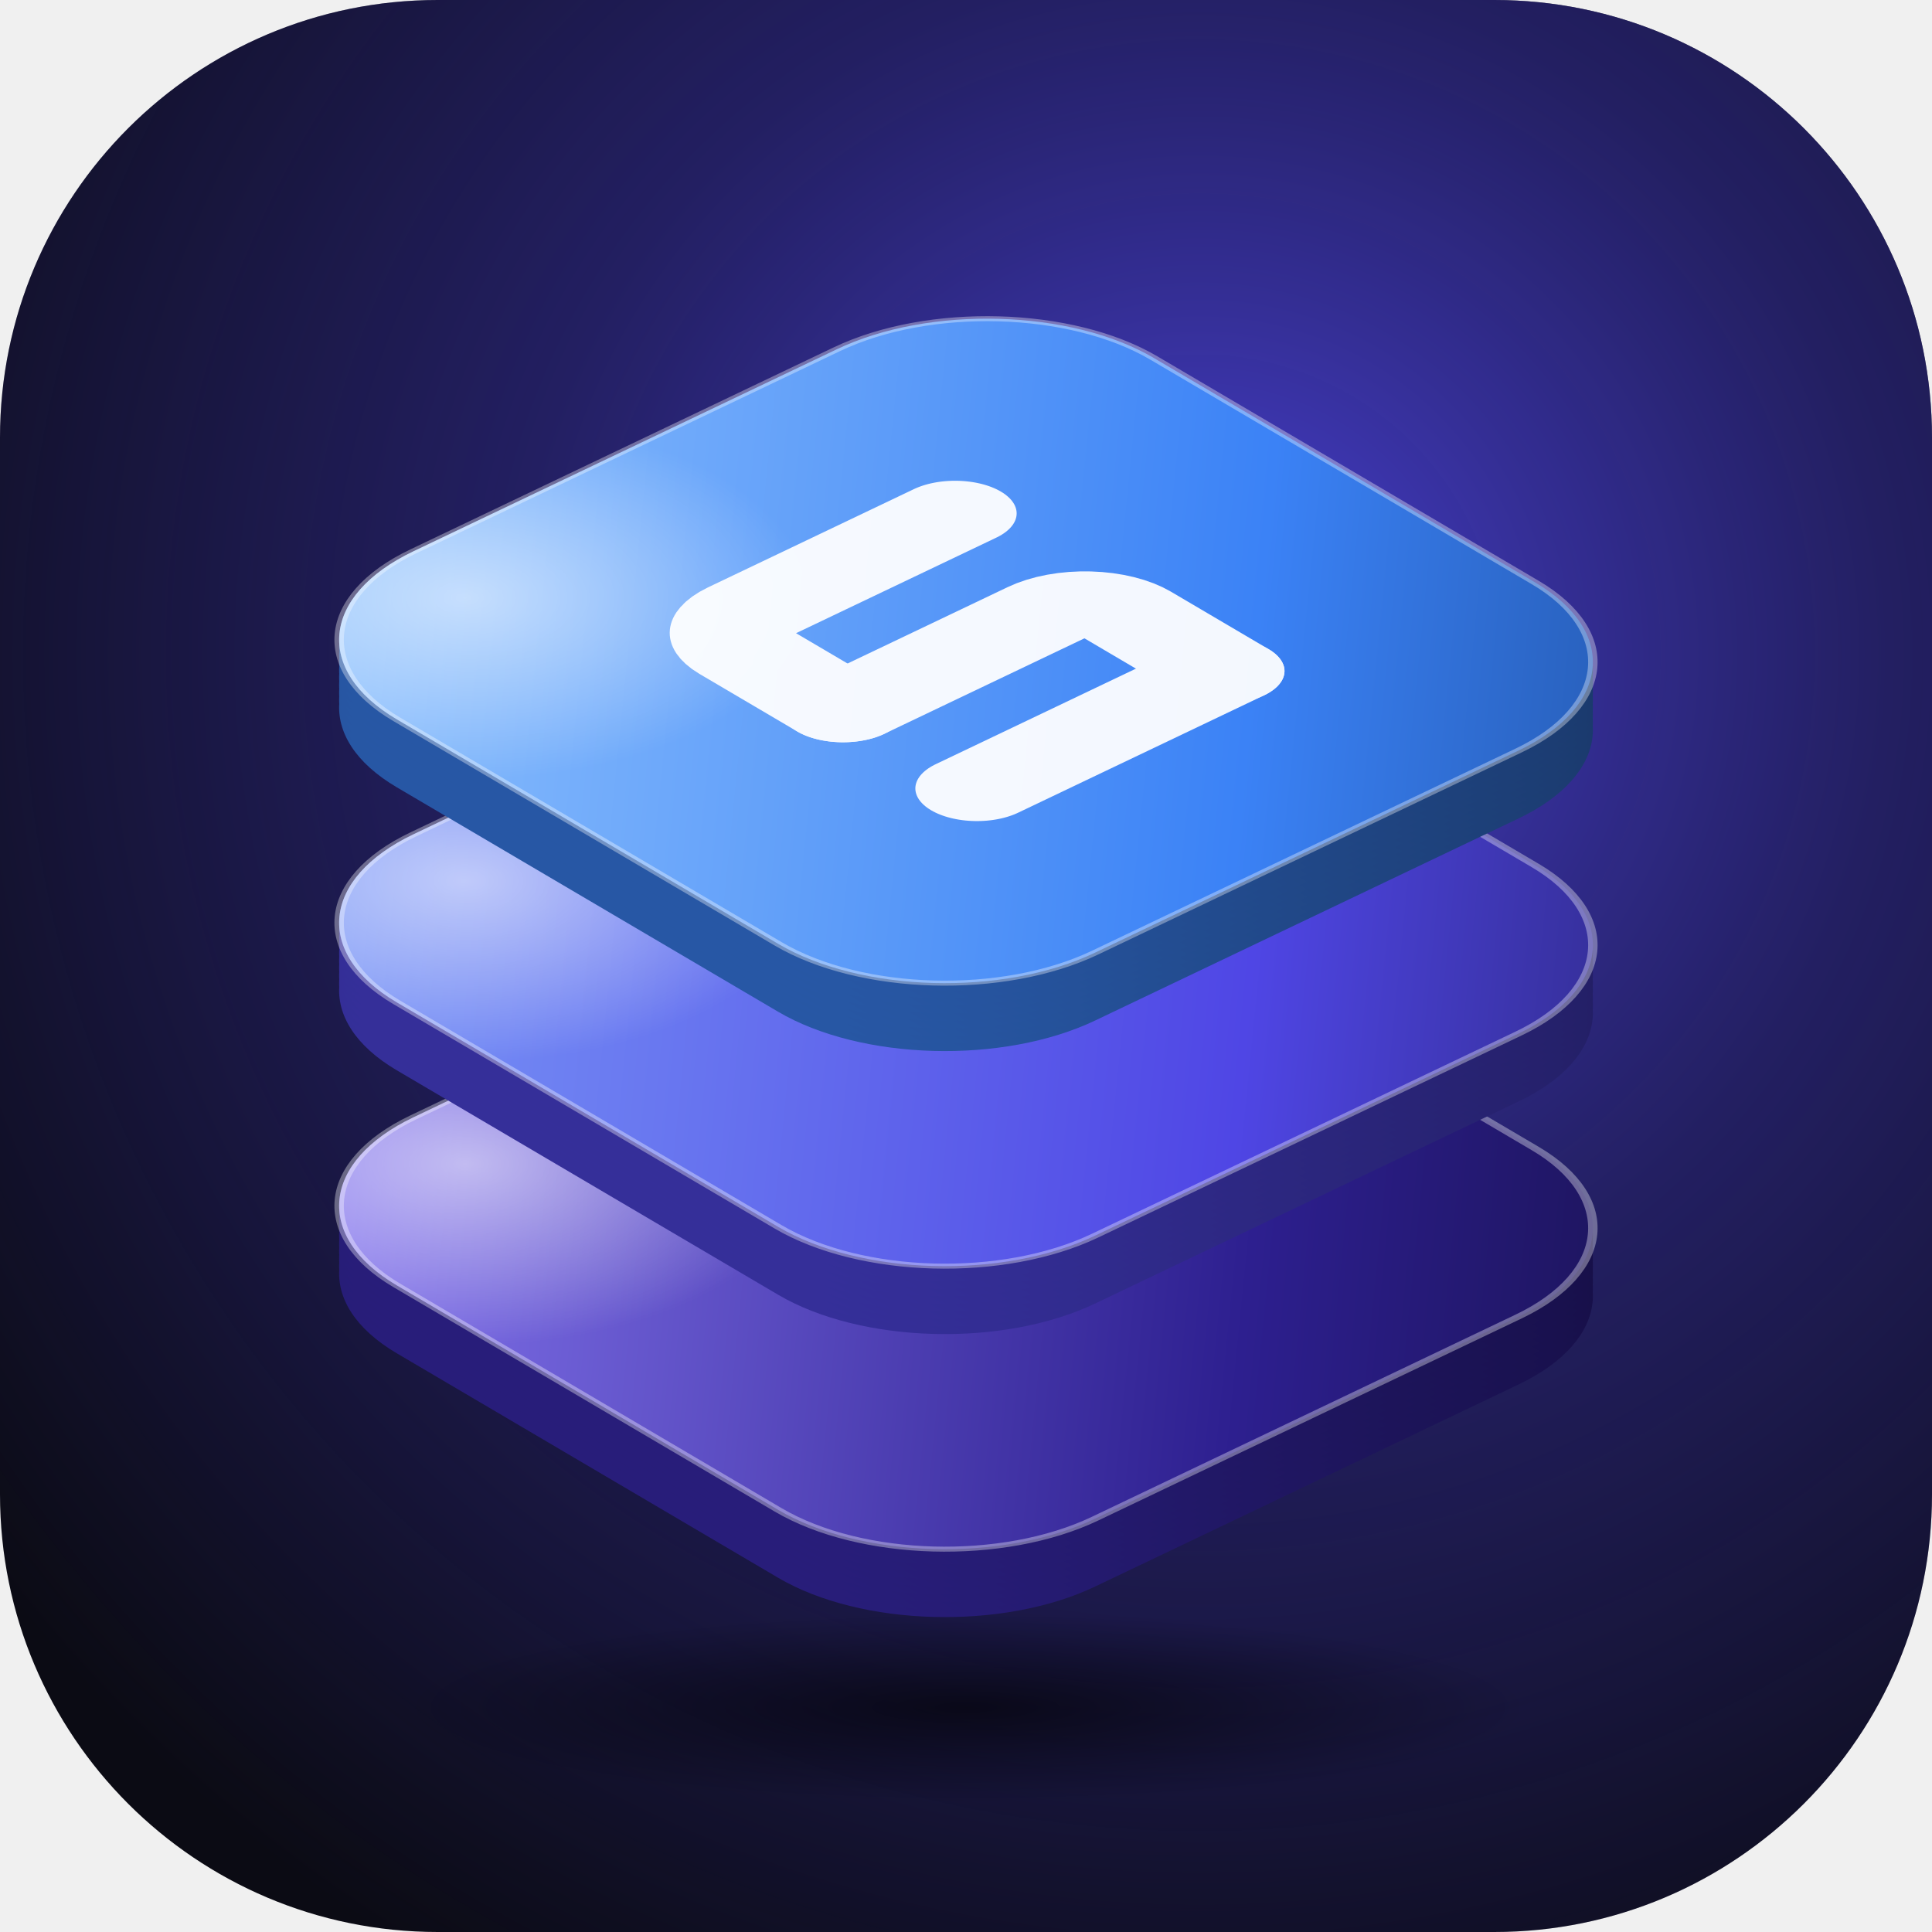
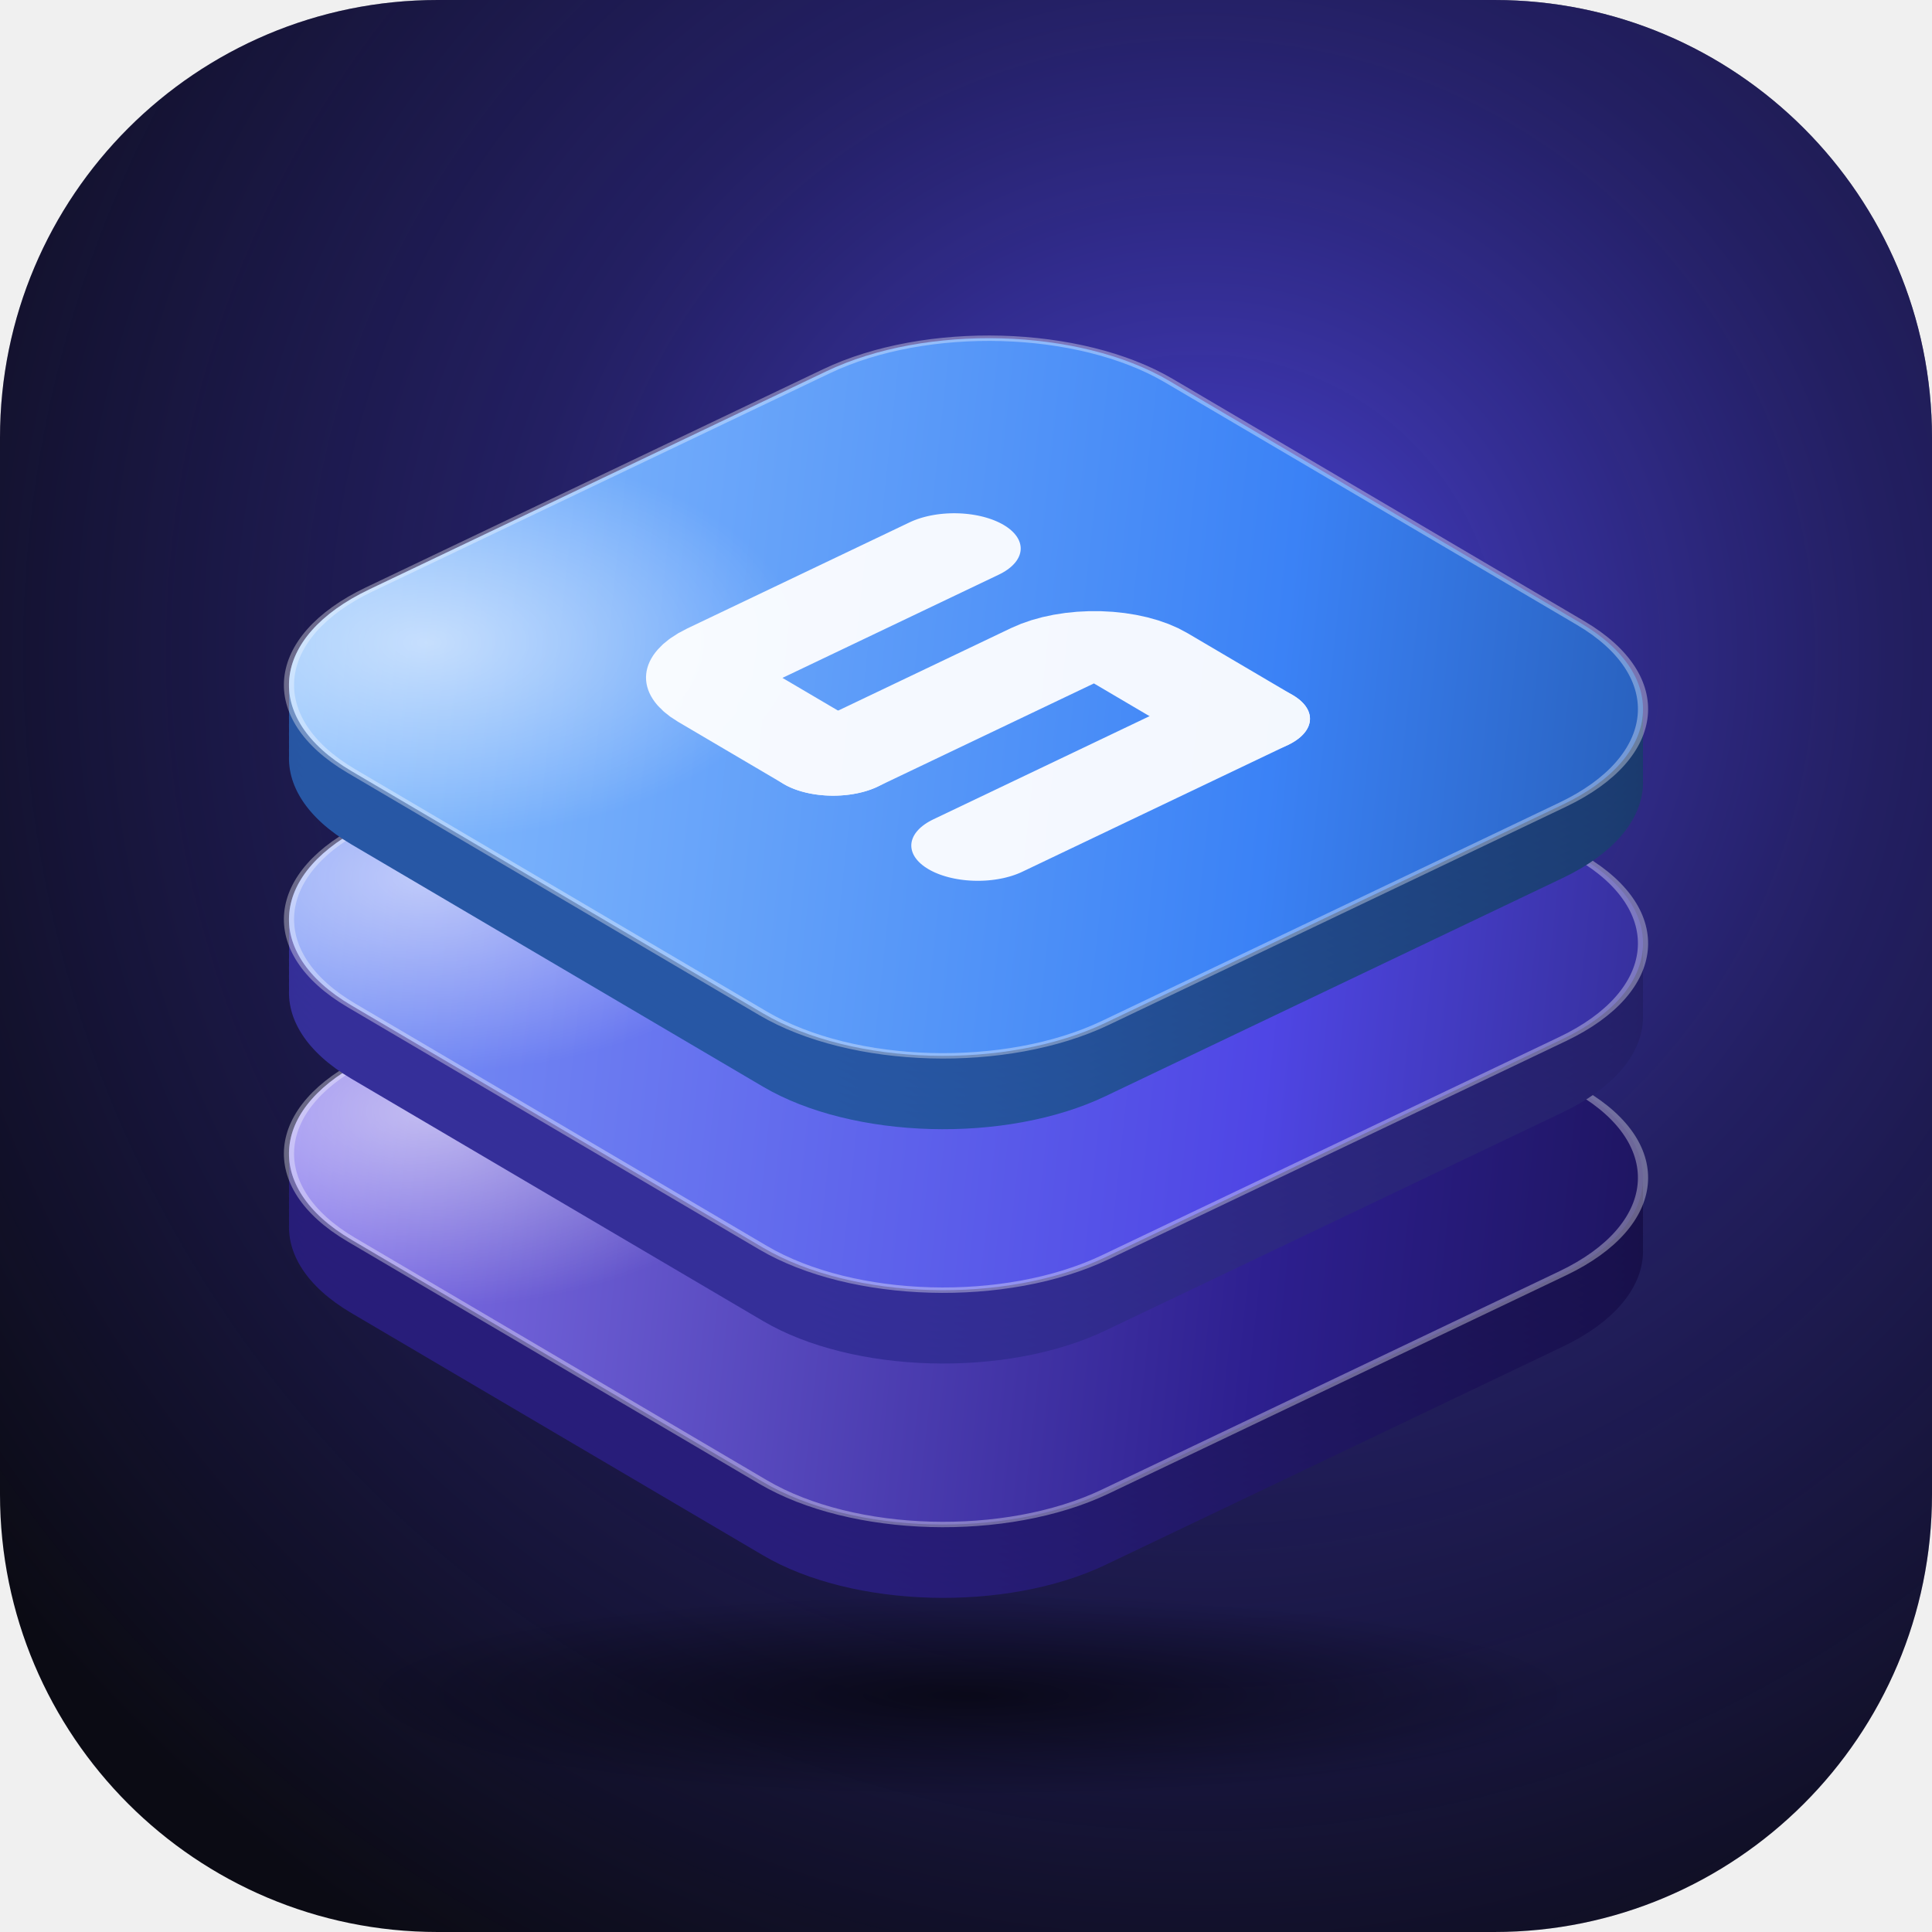
<svg xmlns="http://www.w3.org/2000/svg" xmlns:xlink="http://www.w3.org/1999/xlink" viewBox="0 0 1024 1024">
  <defs>
    <clipPath id="tile">
      <rect width="1024" height="1024" rx="232" />
    </clipPath>
    <radialGradient id="glow" cx="0.62" cy="0.34" r="0.78">
      <stop offset="0" stop-color="#4f46e5" stop-opacity="0.95" />
      <stop offset="0.45" stop-color="#3730a3" stop-opacity="0.55" />
      <stop offset="1" stop-color="#3730a3" stop-opacity="0" />
    </radialGradient>
    <radialGradient id="floor">
      <stop offset="0" stop-color="#000" stop-opacity="0.6" />
      <stop offset="1" stop-color="#000" stop-opacity="0" />
    </radialGradient>
    <rect id="sq" x="-270" y="-270" width="540" height="540" rx="119" />
    <linearGradient id="top1" x1="0" y1="0" x2="1" y2="1">
      <stop offset="0" stop-color="#93c5fd" />
      <stop offset="0.7" stop-color="#3b82f6" />
      <stop offset="1" stop-color="#2459b0" />
    </linearGradient>
    <linearGradient id="top2" x1="0" y1="0" x2="1" y2="1">
      <stop offset="0" stop-color="#7c9cf8" />
      <stop offset="0.7" stop-color="#4f46e5" />
      <stop offset="1" stop-color="#302a8a" />
    </linearGradient>
    <linearGradient id="top3" x1="0" y1="0" x2="1" y2="1">
      <stop offset="0" stop-color="#8b7cf6" />
      <stop offset="0.7" stop-color="#2d1f8f" />
      <stop offset="1" stop-color="#1b1356" />
    </linearGradient>
    <radialGradient id="sheen" cx="0.2" cy="0.1" r="0.75">
      <stop offset="0" stop-color="#fff" stop-opacity="0.55" />
      <stop offset="0.45" stop-color="#fff" stop-opacity="0" />
    </radialGradient>
    <linearGradient id="side1" gradientUnits="userSpaceOnUse" x1="-333" y1="0" x2="333" y2="0">
      <stop offset="0" stop-color="#295bac" />
      <stop offset="1" stop-color="#183462" />
    </linearGradient>
    <linearGradient id="side2" gradientUnits="userSpaceOnUse" x1="-333" y1="0" x2="333" y2="0">
      <stop offset="0" stop-color="#3731a0" />
      <stop offset="1" stop-color="#201c5c" />
    </linearGradient>
    <linearGradient id="side3" gradientUnits="userSpaceOnUse" x1="-333" y1="0" x2="333" y2="0">
      <stop offset="0" stop-color="#2a1f80" />
      <stop offset="1" stop-color="#140d40" />
    </linearGradient>
    <g id="edge">
      <use xlink:href="#sq" transform="translate(0 36) scale(1 .53) rotate(-42)" />
      <use xlink:href="#sq" transform="translate(0 32) scale(1 .53) rotate(-42)" />
      <use xlink:href="#sq" transform="translate(0 28) scale(1 .53) rotate(-42)" />
      <use xlink:href="#sq" transform="translate(0 24) scale(1 .53) rotate(-42)" />
      <use xlink:href="#sq" transform="translate(0 20) scale(1 .53) rotate(-42)" />
      <use xlink:href="#sq" transform="translate(0 16) scale(1 .53) rotate(-42)" />
      <use xlink:href="#sq" transform="translate(0 12) scale(1 .53) rotate(-42)" />
      <use xlink:href="#sq" transform="translate(0 8) scale(1 .53) rotate(-42)" />
      <use xlink:href="#sq" transform="translate(0 4) scale(1 .53) rotate(-42)" />
    </g>
  </defs>
  <g clip-path="url(#tile)">
    <rect width="1024" height="1024" fill="#0b0b14" />
    <rect width="1024" height="1024" fill="url(#glow)" />
-     <ellipse cx="512" cy="905" rx="300" ry="50" fill="url(#floor)" />
-     <g transform="translate(512 645)">
-       <use xlink:href="#edge" fill="url(#side3)" />
-       <use xlink:href="#sq" transform="scale(1 .53) rotate(-42)" fill="url(#top3)" />
-       <use xlink:href="#sq" transform="scale(1 .53) rotate(-42)" fill="url(#sheen)" />
-       <use xlink:href="#sq" transform="scale(1 .53) rotate(-42)" fill="none" stroke="#fff" stroke-opacity="0.35" stroke-width="5" />
-     </g>
-     <g transform="translate(512 495)">
-       <use xlink:href="#edge" fill="url(#side2)" />
-       <use xlink:href="#sq" transform="scale(1 .53) rotate(-42)" fill="url(#top2)" />
-       <use xlink:href="#sq" transform="scale(1 .53) rotate(-42)" fill="url(#sheen)" />
-       <use xlink:href="#sq" transform="scale(1 .53) rotate(-42)" fill="none" stroke="#fff" stroke-opacity="0.35" stroke-width="5" />
-     </g>
-     <g transform="translate(512 345)">
-       <use xlink:href="#edge" fill="url(#side1)" />
-       <use xlink:href="#sq" transform="scale(1 .53) rotate(-42)" fill="url(#top1)" />
-       <use xlink:href="#sq" transform="scale(1 .53) rotate(-42)" fill="url(#sheen)" />
-       <use xlink:href="#sq" transform="scale(1 .53) rotate(-42)" fill="none" stroke="#fff" stroke-opacity="0.35" stroke-width="5" />
-       <g transform="scale(1 .53) rotate(-42) scale(1.02) translate(-256 -256)" fill="none" opacity="0.94" stroke="#fff" stroke-width="64" stroke-linecap="round" stroke-linejoin="round">
-         <path d="M342 152H198a28 28 0 0 0-28 28v76" />
-         <path d="M170 256h144a28 28 0 0 1 28 28v76" />
-         <path d="M342 360H170" />
+     <g transform="translate(512 512) scale(1.08) translate(-512 -512)">
+       <ellipse cx="512" cy="870" rx="300" ry="50" fill="url(#floor)" />
+       <g transform="translate(512 610)">
+         <use xlink:href="#edge" fill="url(#side3)" />
+         <use xlink:href="#sq" transform="scale(1 .53) rotate(-42)" fill="url(#top3)" />
+         <use xlink:href="#sq" transform="scale(1 .53) rotate(-42)" fill="url(#sheen)" />
+         <use xlink:href="#sq" transform="scale(1 .53) rotate(-42)" fill="none" stroke="#fff" stroke-opacity="0.35" stroke-width="5" />
+       </g>
+       <g transform="translate(512 495)">
+         <use xlink:href="#edge" fill="url(#side2)" />
+         <use xlink:href="#sq" transform="scale(1 .53) rotate(-42)" fill="url(#top2)" />
+         <use xlink:href="#sq" transform="scale(1 .53) rotate(-42)" fill="url(#sheen)" />
+         <use xlink:href="#sq" transform="scale(1 .53) rotate(-42)" fill="none" stroke="#fff" stroke-opacity="0.35" stroke-width="5" />
+       </g>
+       <g transform="translate(512 380)">
+         <use xlink:href="#edge" fill="url(#side1)" />
+         <use xlink:href="#sq" transform="scale(1 .53) rotate(-42)" fill="url(#top1)" />
+         <use xlink:href="#sq" transform="scale(1 .53) rotate(-42)" fill="url(#sheen)" />
+         <use xlink:href="#sq" transform="scale(1 .53) rotate(-42)" fill="none" stroke="#fff" stroke-opacity="0.35" stroke-width="5" />
+         <g transform="scale(1 .53) rotate(-42) scale(1.02) translate(-256 -256)" fill="none" opacity="0.94" stroke="#fff" stroke-width="64" stroke-linecap="round" stroke-linejoin="round">
+           <path d="M342 152H198a28 28 0 0 0-28 28v76" />
+           <path d="M170 256h144a28 28 0 0 1 28 28v76" />
+           <path d="M342 360H170" />
+         </g>
      </g>
    </g>
  </g>
</svg>
